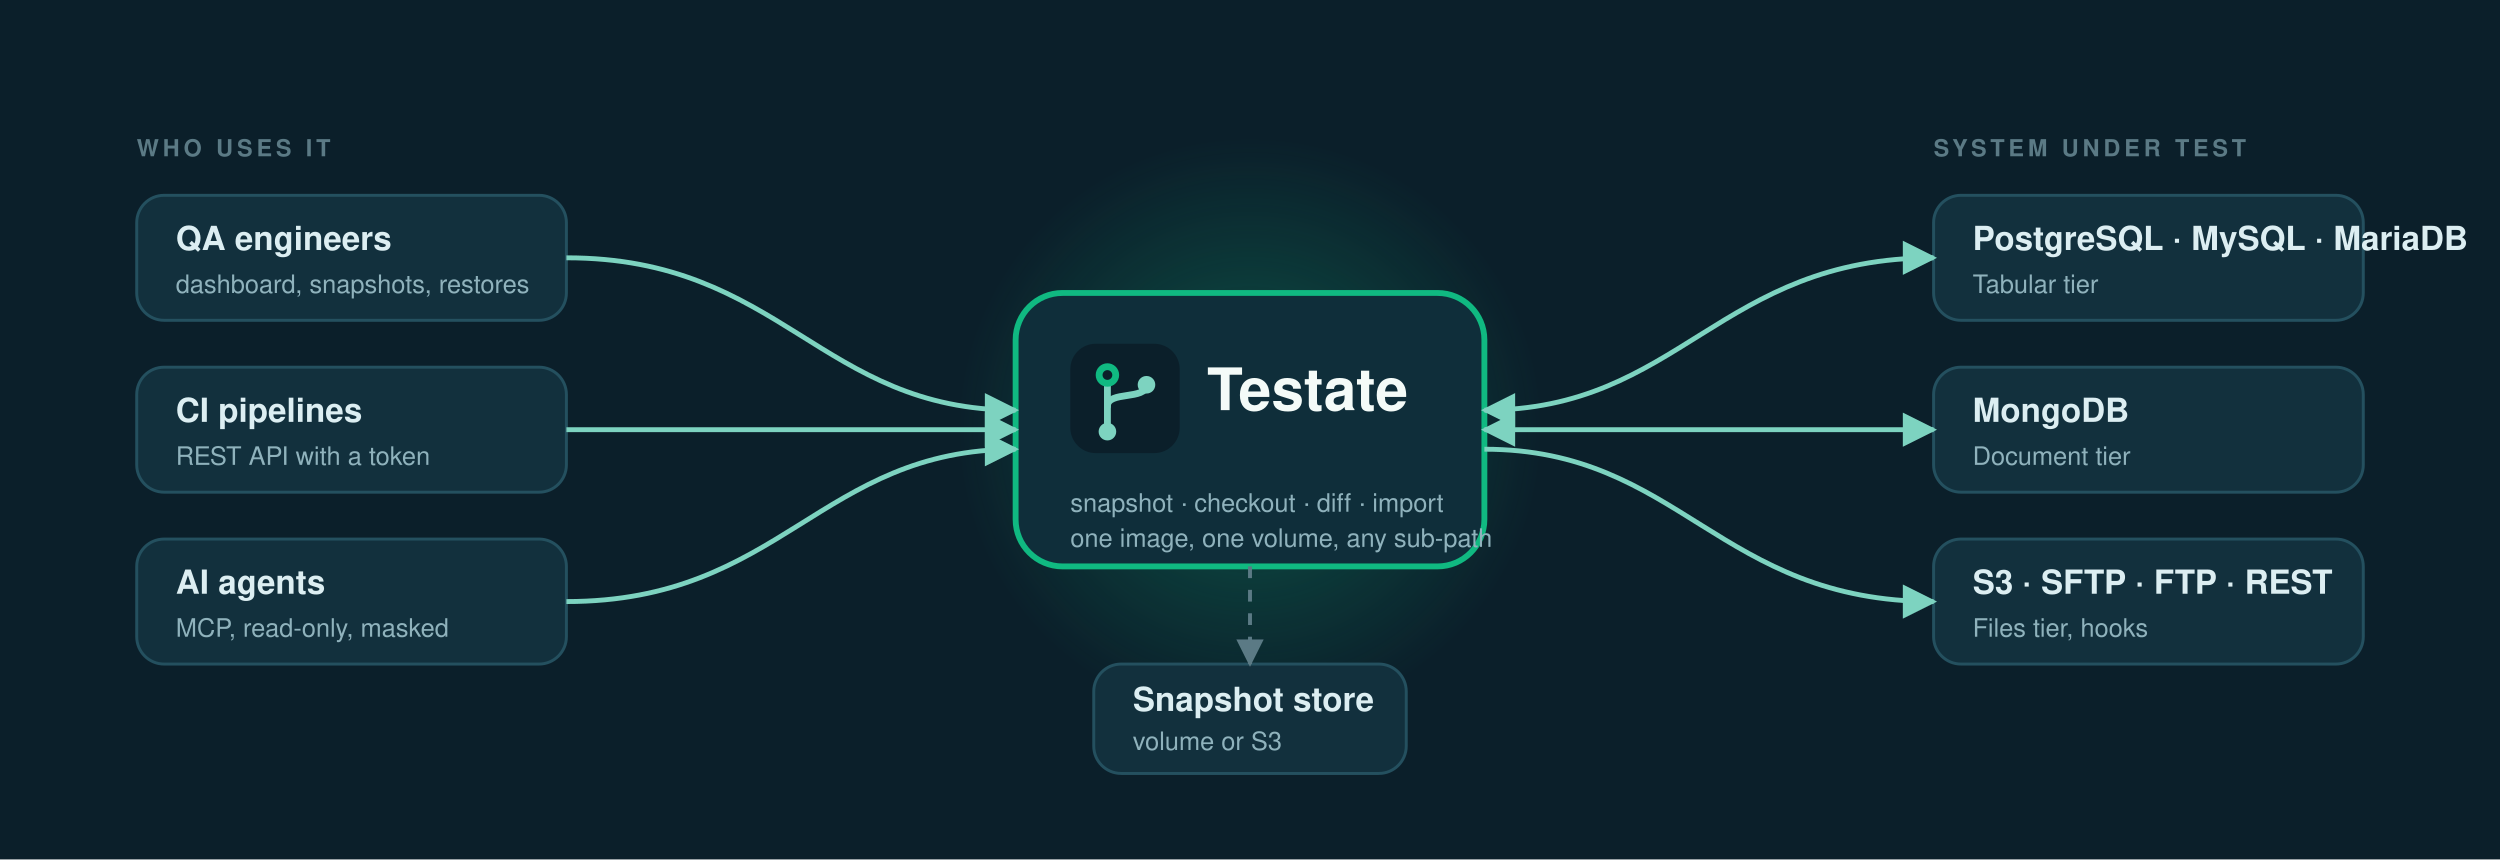
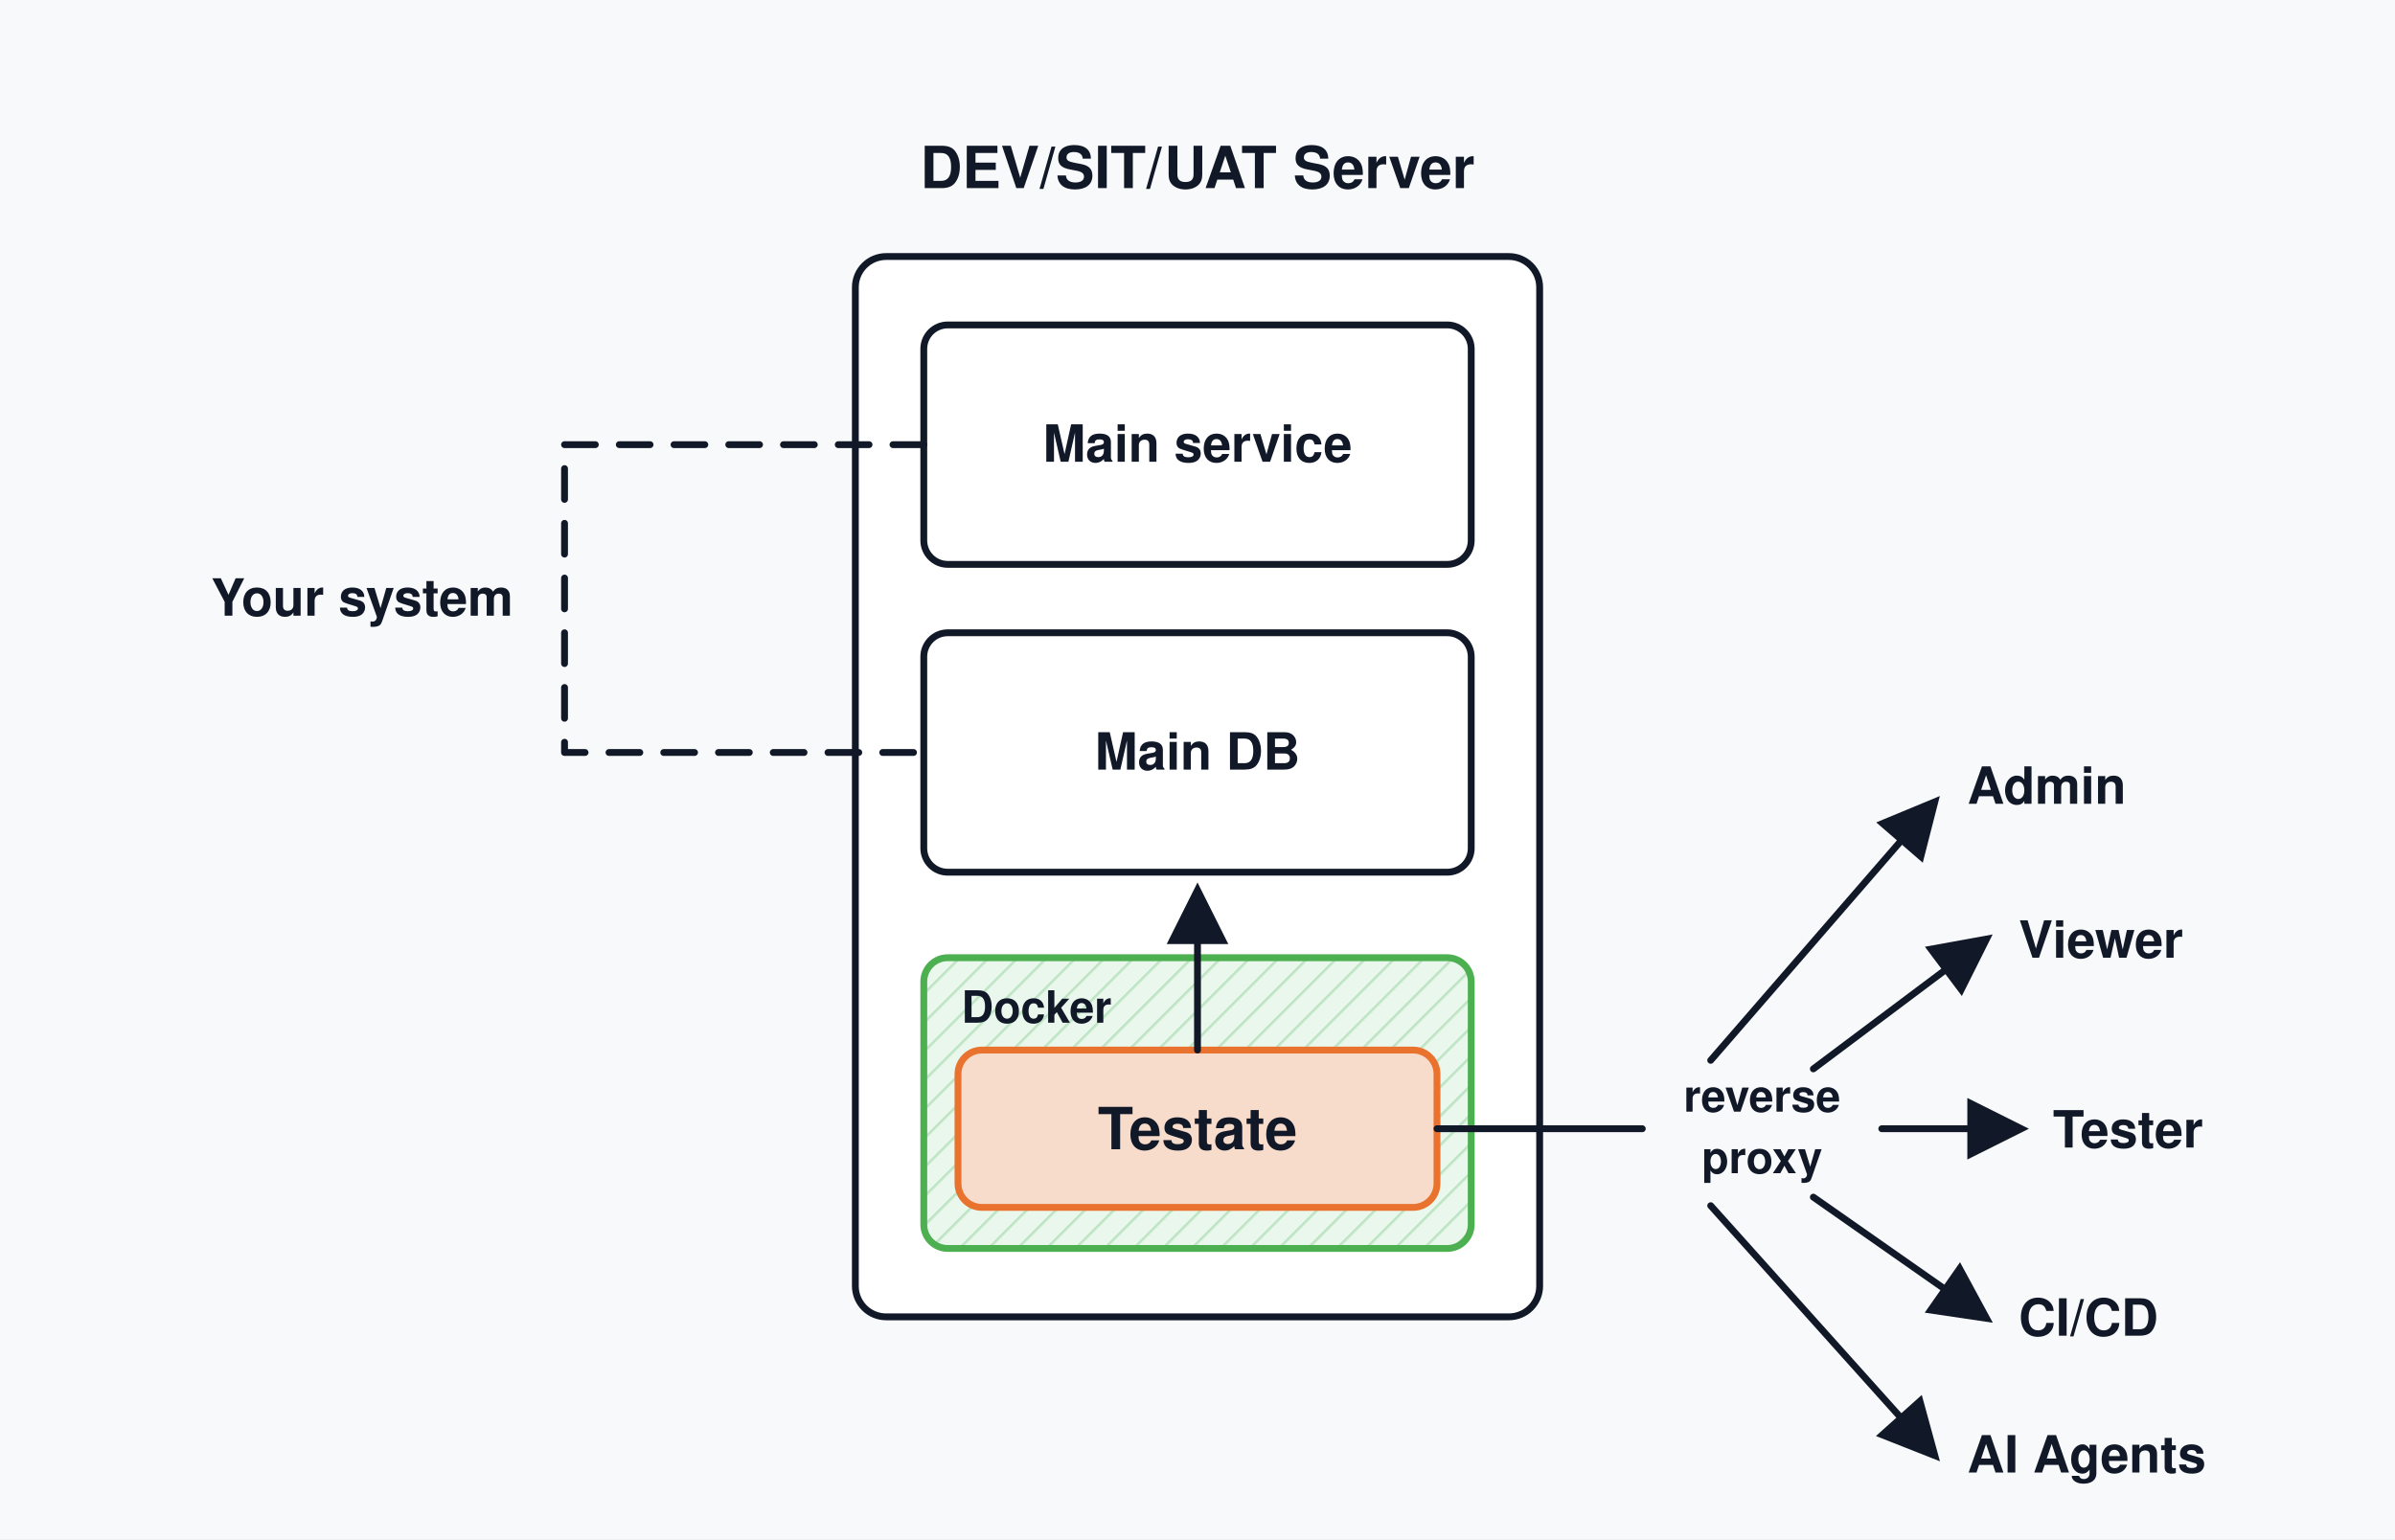
- <svg xmlns="http://www.w3.org/2000/svg" width="1280" height="440" viewBox="0 0 1280 440" role="img" aria-label="Testate sits between the people and pipelines that test a system and the databases, file stores, and APIs of that system">
+ <svg xmlns="http://www.w3.org/2000/svg" width="1400" height="900" viewBox="0 0 1400 900" role="img" aria-label="Testate runs in Docker on the DEV, SIT, or UAT server next to the main service and its database; a reverse proxy exposes it to admins, viewers, testers, CI/CD, and AI agents">
  <defs>
-     <marker id="arrow" viewBox="0 0 10 10" refX="9" refY="5" markerWidth="7" markerHeight="7" orient="auto-start-reverse">
-       <path d="M0 0 L10 5 L0 10 z" fill="#7DD3C0" />
+     <marker id="head" viewBox="0 0 12 12" refX="10" refY="6" markerWidth="9" markerHeight="9" orient="auto-start-reverse">
+       <path d="M0 0 L12 6 L0 12 z" fill="#111827" />
    </marker>
-     <marker id="arrowDim" viewBox="0 0 10 10" refX="9" refY="5" markerWidth="7" markerHeight="7" orient="auto-start-reverse">
-       <path d="M0 0 L10 5 L0 10 z" fill="#5B7A85" />
-     </marker>
-     <radialGradient id="glow" cx="50%" cy="50%" r="50%">
-       <stop offset="0%" stop-color="#10B981" stop-opacity="0.35" />
-       <stop offset="100%" stop-color="#10B981" stop-opacity="0" />
-     </radialGradient>
+     <pattern id="hatch" width="12" height="12" patternUnits="userSpaceOnUse" patternTransform="rotate(45)">
+       <rect width="12" height="12" fill="#EAF7EC" />
+       <line x1="0" y1="0" x2="0" y2="12" stroke="#BFE5C6" stroke-width="3" />
+     </pattern>
    <style>
-       .t { font-family: ui-sans-serif, system-ui, -apple-system, 'Segoe UI', Helvetica, Arial, sans-serif; }
-       .node { fill: #12303D; stroke: #24505F; stroke-width: 1.5; }
-       .label { fill: #DCEEF2; font-size: 17px; font-weight: 600; }
-       .sub { fill: #8FB2BC; font-size: 13px; }
-       .group { fill: #5B7A85; font-size: 12px; letter-spacing: 2px; font-weight: 600; }
-       .edge { fill: none; stroke: #7DD3C0; stroke-width: 2.5; }
-       .edgeDim { fill: none; stroke: #5B7A85; stroke-width: 2; stroke-dasharray: 6 6; }
+       .t { font-family: ui-sans-serif, system-ui, -apple-system, 'Segoe UI', Helvetica, Arial, sans-serif; fill: #111827; }
+       .title { font-size: 34px; font-weight: 700; }
+       .label { font-size: 30px; font-weight: 600; }
+       .small { font-size: 26px; font-weight: 600; }
+       .box { fill: #FFFFFF; stroke: #111827; stroke-width: 4; }
+       .line { fill: none; stroke: #111827; stroke-width: 4; stroke-linecap: round; stroke-linejoin: round; }
    </style>
  </defs>
-   <rect width="1280" height="440" fill="#0B1F2A" />
-   <text class="t group" x="70" y="80">WHO USES IT</text>
-   <g>
-     <rect class="node" x="70" y="100" width="220" height="64" rx="14" />
-     <text class="t label" x="90" y="128">QA engineers</text>
-     <text class="t sub" x="90" y="150">dashboard, snapshots, restores</text>
-     <rect class="node" x="70" y="188" width="220" height="64" rx="14" />
-     <text class="t label" x="90" y="216">CI pipelines</text>
-     <text class="t sub" x="90" y="238">REST API with a token</text>
-     <rect class="node" x="70" y="276" width="220" height="64" rx="14" />
-     <text class="t label" x="90" y="304">AI agents</text>
-     <text class="t sub" x="90" y="326">MCP, read-only, masked</text>
-   </g>
-   <circle cx="640" cy="220" r="150" fill="url(#glow)" />
-   <rect x="520" y="150" width="240" height="140" rx="24" fill="#0F2E3A" stroke="#10B981" stroke-width="3" />
-   <g transform="translate(548 176)">
-     <rect width="56" height="56" rx="13" fill="#0B1F2A" />
-     <g fill="none" stroke="#7DD3C0" stroke-width="3.5" stroke-linecap="round">
-       <line x1="19" y1="45" x2="19" y2="16" />
-       <path d="M19 32 C19 24 39 29 39 21" />
-     </g>
-     <circle cx="19" cy="45" r="4.5" fill="#7DD3C0" />
-     <circle cx="39" cy="21" r="4.5" fill="#7DD3C0" />
-     <circle cx="19" cy="16" r="6" fill="#10B981" />
-     <circle cx="19" cy="16" r="2.5" fill="#0B1F2A" />
-   </g>
-   <text class="t" x="618" y="210" font-size="30" font-weight="700" fill="#F4FBF8">Testate</text>
-   <text class="t sub" x="548" y="262" font-size="14">snapshot · checkout · diff · import</text>
-   <text class="t sub" x="548" y="280" font-size="14">one image, one volume, any sub-path</text>
-   <rect class="node" x="560" y="340" width="160" height="56" rx="14" />
-   <text class="t label" x="580" y="364">Snapshot store</text>
-   <text class="t sub" x="580" y="384">volume or S3</text>
-   <text class="t group" x="990" y="80">SYSTEM UNDER TEST</text>
-   <g>
-     <rect class="node" x="990" y="100" width="220" height="64" rx="14" />
-     <text class="t label" x="1010" y="128">PostgreSQL · MySQL · MariaDB</text>
-     <text class="t sub" x="1010" y="150">Tabular tier</text>
-     <rect class="node" x="990" y="188" width="220" height="64" rx="14" />
-     <text class="t label" x="1010" y="216">MongoDB</text>
-     <text class="t sub" x="1010" y="238">Document tier</text>
-     <rect class="node" x="990" y="276" width="220" height="64" rx="14" />
-     <text class="t label" x="1010" y="304">S3 · SFTP · FTP · REST</text>
-     <text class="t sub" x="1010" y="326">Files tier, hooks</text>
-   </g>
-   <path class="edge" d="M290 132 C400 132 420 210 520 210" marker-end="url(#arrow)" />
-   <path class="edge" d="M290 220 L520 220" marker-end="url(#arrow)" />
-   <path class="edge" d="M290 308 C400 308 420 230 520 230" marker-end="url(#arrow)" />
-   <path class="edge" d="M760 210 C860 210 880 132 990 132" marker-start="url(#arrow)" marker-end="url(#arrow)" />
-   <path class="edge" d="M760 220 L990 220" marker-start="url(#arrow)" marker-end="url(#arrow)" />
-   <path class="edge" d="M760 230 C860 230 880 308 990 308" marker-end="url(#arrow)" />
-   <path class="edgeDim" d="M640 290 L640 340" marker-end="url(#arrowDim)" />
+   <rect width="1400" height="900" fill="#F8F9FA" />
+   <text class="t title" x="700" y="110" text-anchor="middle">DEV/SIT/UAT Server</text>
+   <rect class="box" x="500" y="150" width="400" height="620" rx="18" />
+   <rect class="box" x="540" y="190" width="320" height="140" rx="14" />
+   <text class="t label" x="700" y="270" text-anchor="middle">Main service</text>
+   <rect class="box" x="540" y="370" width="320" height="140" rx="14" />
+   <text class="t label" x="700" y="450" text-anchor="middle">Main DB</text>
+   <rect x="540" y="560" width="320" height="170" rx="14" fill="url(#hatch)" stroke="#4CAF50" stroke-width="4" />
+   <text class="t small" x="562" y="598">Docker</text>
+   <rect x="560" y="614" width="280" height="92" rx="14" fill="#F7DCCB" stroke="#E8722E" stroke-width="4" />
+   <text class="t title" x="700" y="672" text-anchor="middle">Testate</text>
+   <path class="line" d="M700 614 L700 522" marker-end="url(#head)" />
+   <path class="line" d="M540 260 L330 260 L330 440 L540 440" stroke-dasharray="18 14" />
+   <text class="t label" x="300" y="360" text-anchor="end">Your system</text>
+   <path class="line" d="M840 660 L960 660" />
+   <text class="t small" x="1030" y="650" text-anchor="middle">reverse</text>
+   <text class="t small" x="1030" y="686" text-anchor="middle">proxy</text>
+   <path class="line" d="M1000 620 L1130 470" marker-end="url(#head)" />
+   <path class="line" d="M1060 625 L1160 550" marker-end="url(#head)" />
+   <path class="line" d="M1100 660 L1180 660" marker-end="url(#head)" />
+   <path class="line" d="M1060 700 L1160 770" marker-end="url(#head)" />
+   <path class="line" d="M1000 705 L1130 850" marker-end="url(#head)" />
+   <text class="t label" x="1150" y="470">Admin</text>
+   <text class="t label" x="1180" y="560">Viewer</text>
+   <text class="t label" x="1200" y="671">Tester</text>
+   <text class="t label" x="1180" y="781">CI/CD</text>
+   <text class="t label" x="1150" y="861">AI Agents</text>
</svg>
